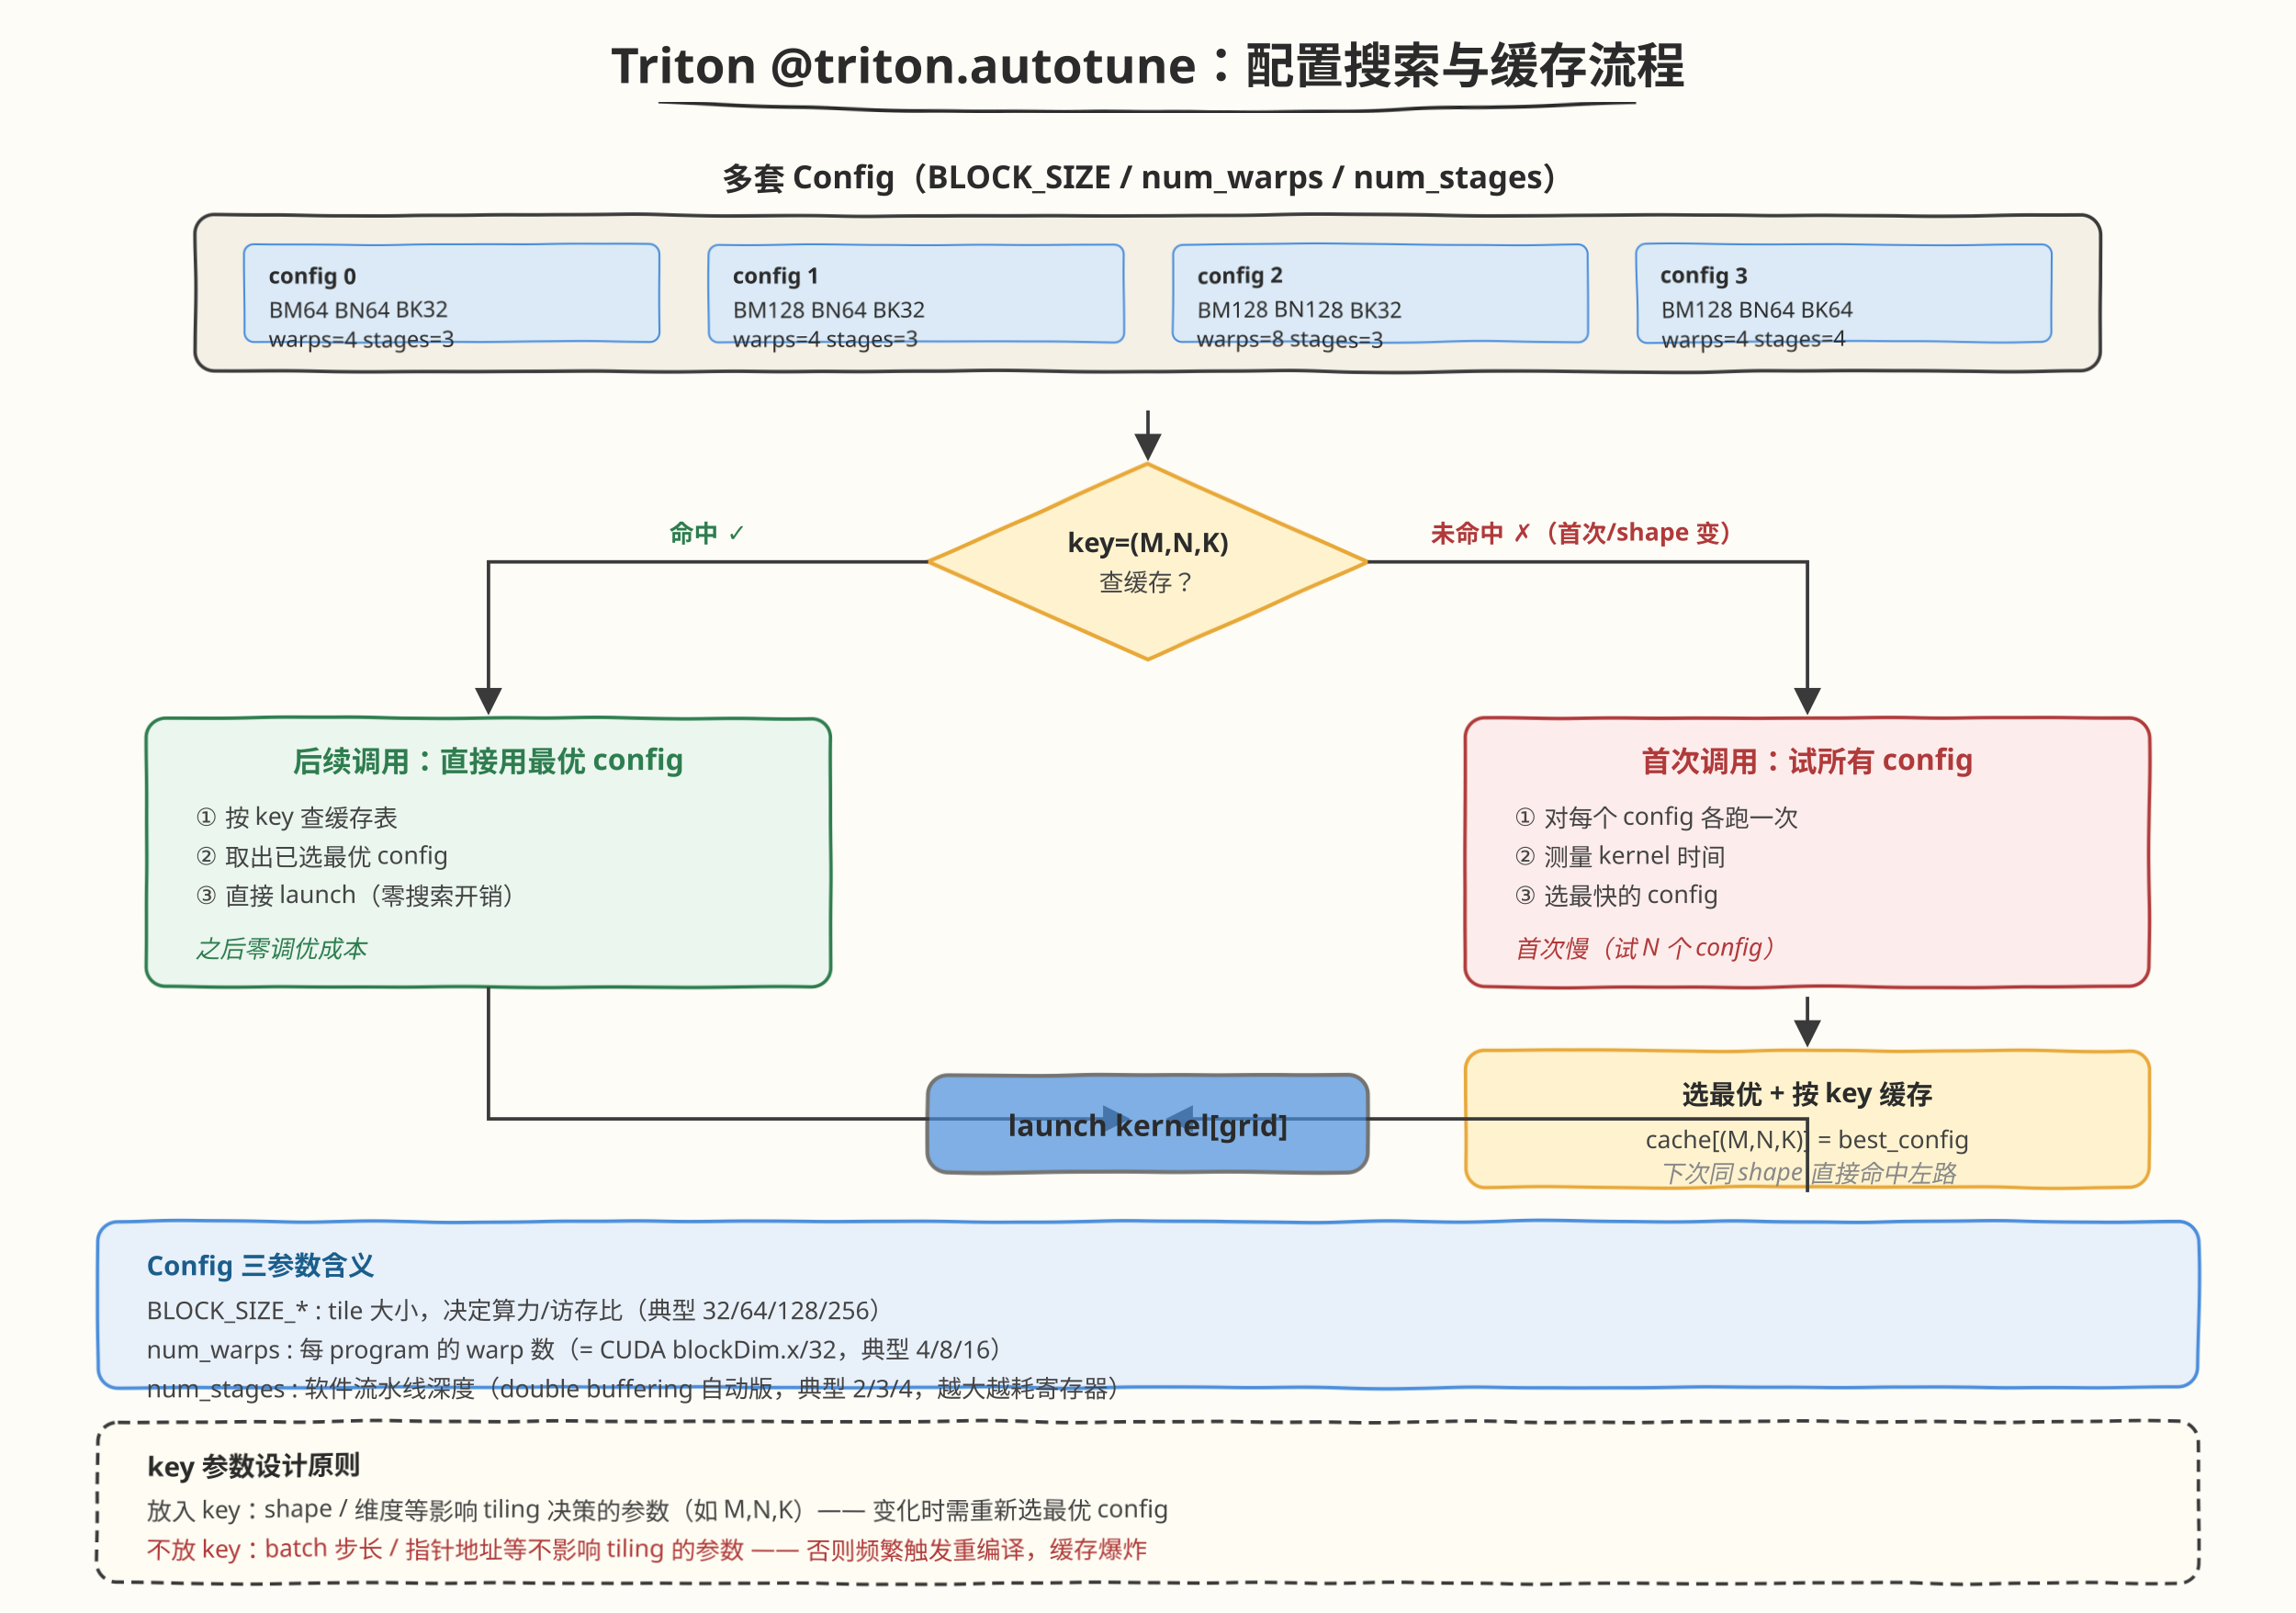
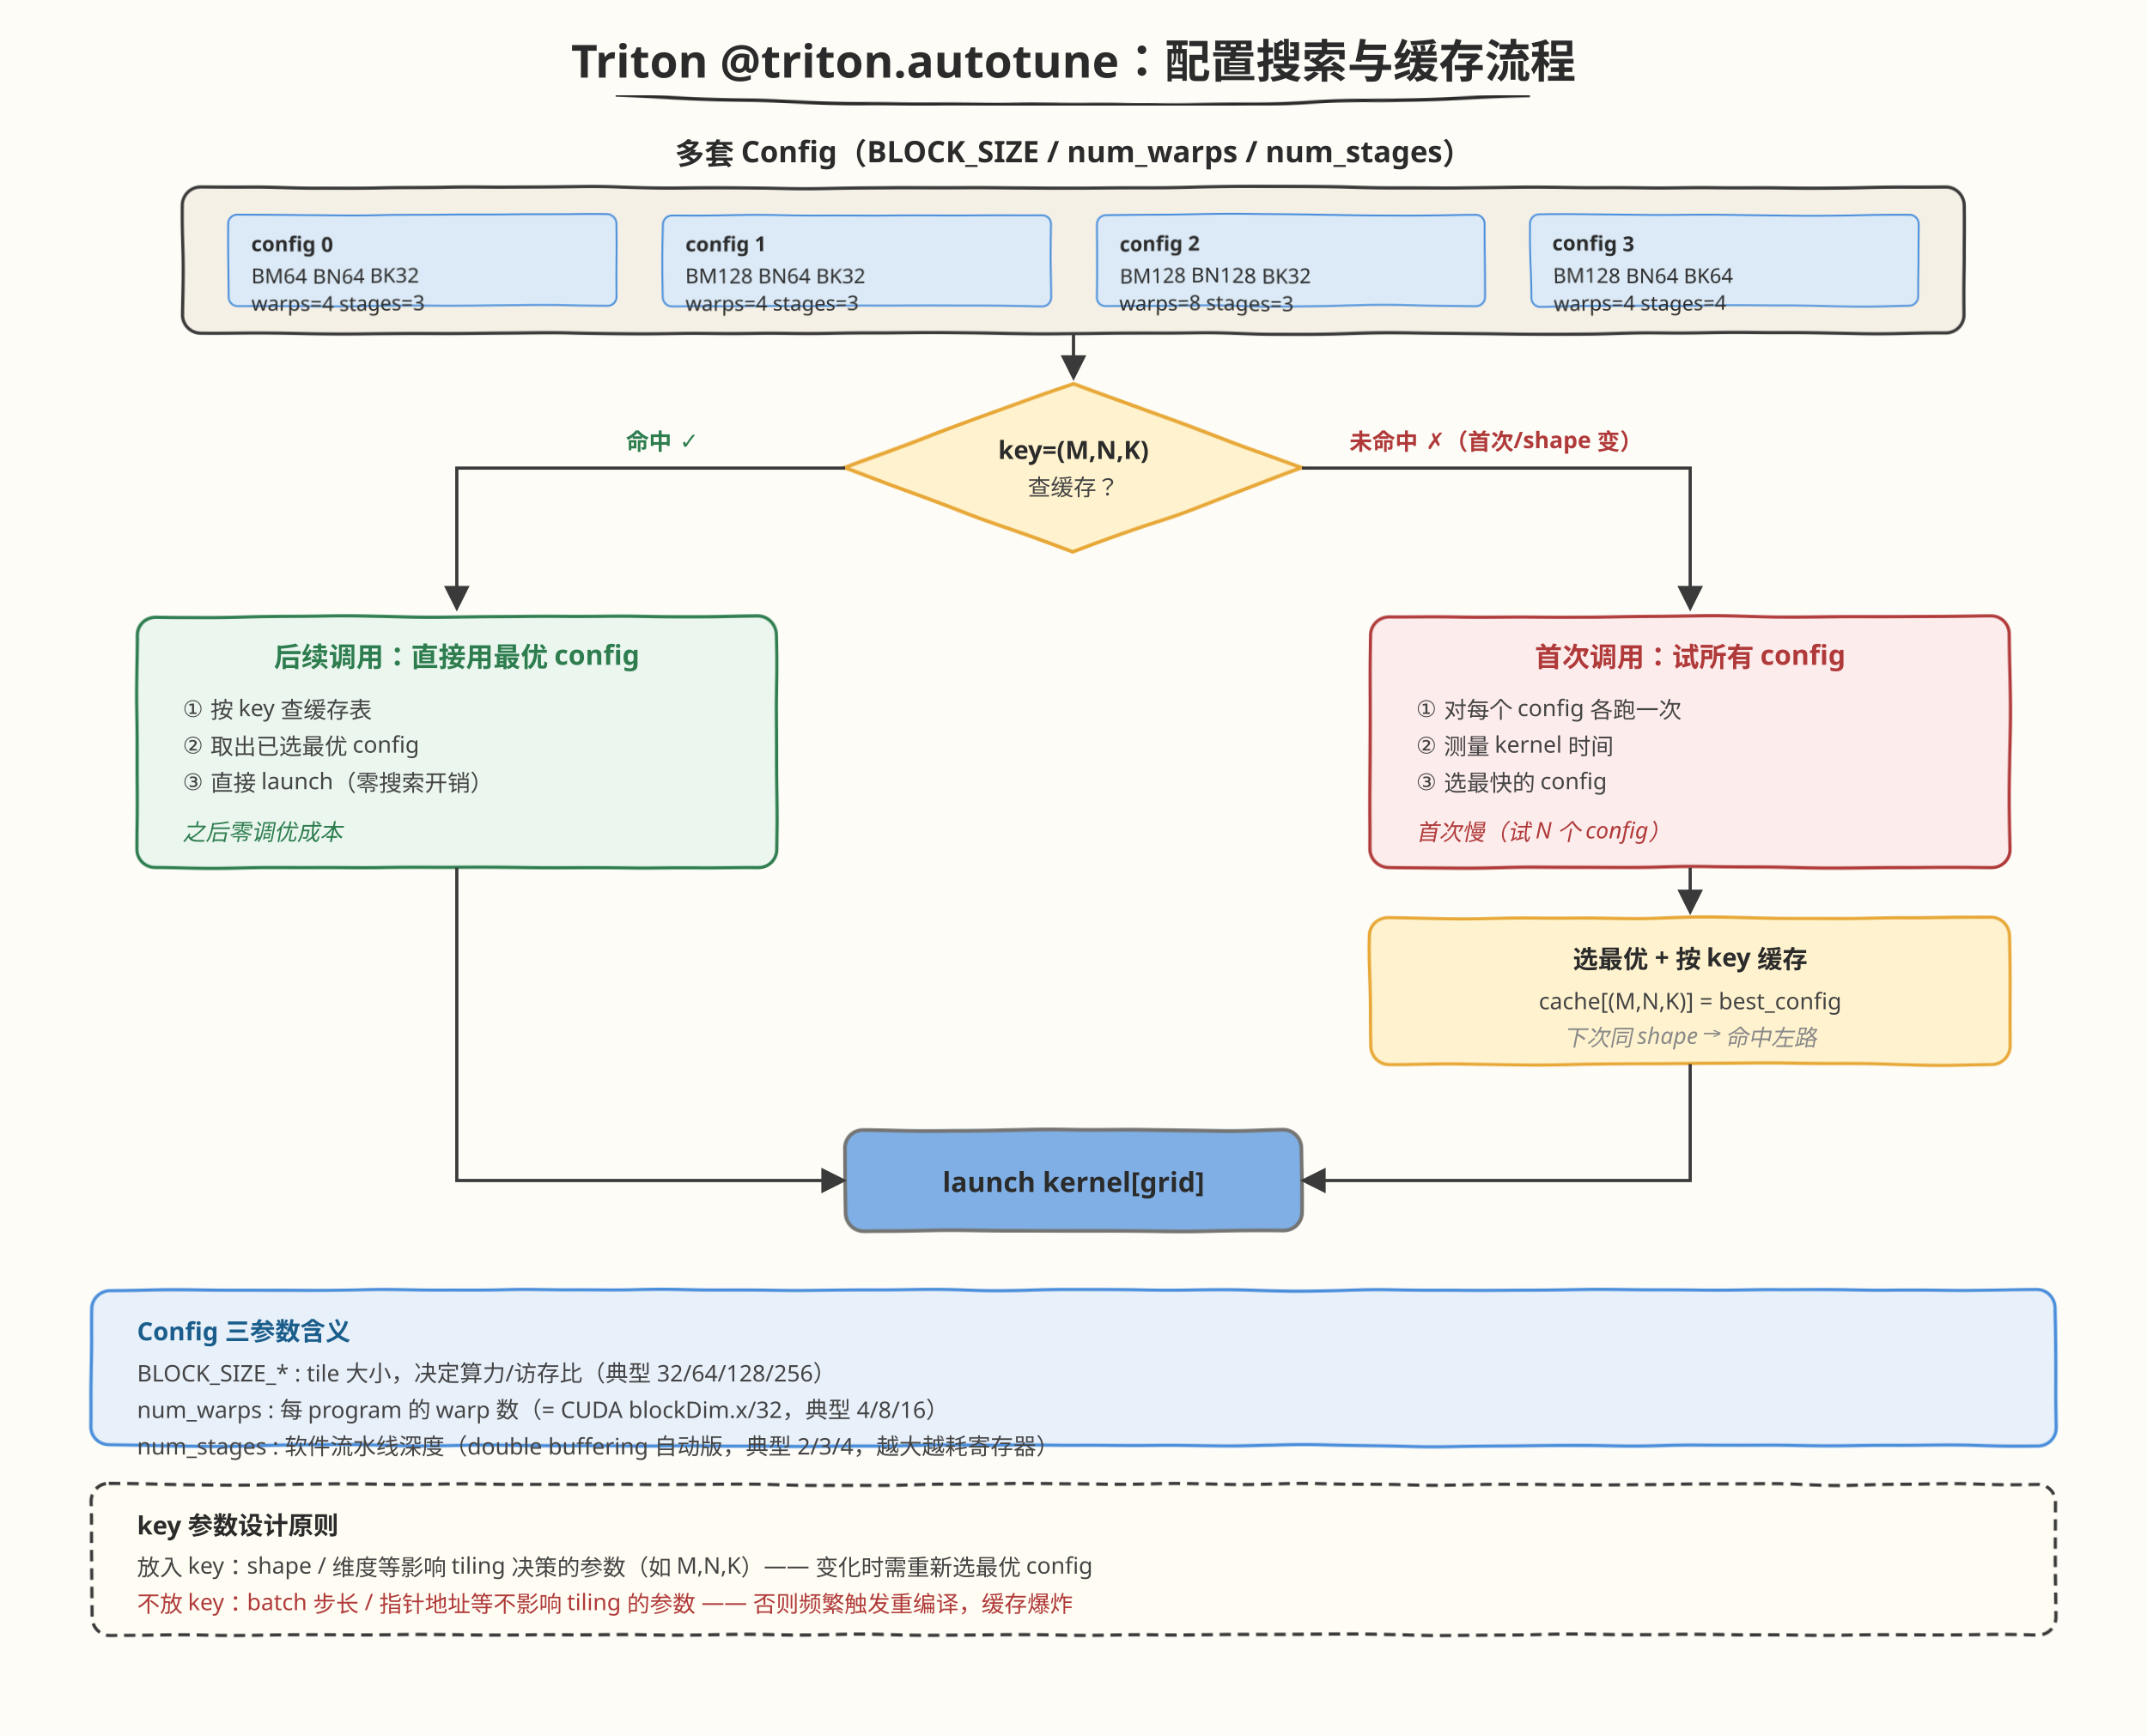
- <svg xmlns="http://www.w3.org/2000/svg" width="940" height="660" viewBox="0 0 940 660" font-family="'Comic Sans MS','Marker Felt','Segoe UI',cursive">
+ <svg xmlns="http://www.w3.org/2000/svg" width="940" height="760" viewBox="0 0 940 760" font-family="'Comic Sans MS','Marker Felt','Segoe UI',cursive">
  <defs>
    <filter id="sk2" x="-3%" y="-3%" width="106%" height="106%">
      <feTurbulence type="fractalNoise" baseFrequency="0.018" numOctaves="2" seed="13" result="n" />
      <feDisplacementMap in="SourceGraphic" in2="n" scale="1.8" />
    </filter>
    <marker id="ar3" markerWidth="8" markerHeight="8" refX="6" refY="4" orient="auto">
      <path d="M0,0 L8,4 L0,8 z" fill="#3a3a3a" />
    </marker>
  </defs>
-   <rect width="940" height="660" fill="#fdfcf7" />
+   <rect width="940" height="760" fill="#fdfcf7" />
  <text x="470" y="34" text-anchor="middle" font-size="20" font-weight="bold" fill="#2b2b2b">Triton @triton.autotune：配置搜索与缓存流程</text>
  <path d="M 270 42 Q 470 50 670 42" stroke="#2b2b2b" stroke-width="1.5" fill="none" filter="url(#sk2)" />
-   <text x="470" y="78" text-anchor="middle" font-size="13" font-weight="bold" fill="#2b2b2b">多套 Config（BLOCK_SIZE / num_warps / num_stages）</text>
+   <text x="470" y="72" text-anchor="middle" font-size="13" font-weight="bold" fill="#2b2b2b">多套 Config（BLOCK_SIZE / num_warps / num_stages）</text>
  <g filter="url(#sk2)">
-     <rect x="80" y="88" width="780" height="64" rx="8" fill="#f4f0e6" stroke="#3a3a3a" stroke-width="1.4" />
+     <rect x="80" y="82" width="780" height="64" rx="8" fill="#f4f0e6" stroke="#3a3a3a" stroke-width="1.4" />
  </g>
  <g font-size="9" fill="#2b2b2b">
    <g filter="url(#sk2)">
-       <rect x="100" y="100" width="170" height="40" rx="4" fill="#dbeaf6" stroke="#4a8edb" stroke-width="0.8" />
-       <text x="110" y="116" font-size="9" font-weight="bold">config 0</text>
-       <text x="110" y="130" font-size="9">BM64 BN64 BK32</text>
-       <text x="110" y="142" font-size="9">warps=4 stages=3</text>
+       <rect x="100" y="94" width="170" height="40" rx="4" fill="#dbeaf6" stroke="#4a8edb" stroke-width="0.8" />
+       <text x="110" y="110" font-size="9" font-weight="bold">config 0</text>
+       <text x="110" y="124" font-size="9">BM64 BN64 BK32</text>
+       <text x="110" y="136" font-size="9">warps=4 stages=3</text>
    </g>
    <g filter="url(#sk2)">
-       <rect x="290" y="100" width="170" height="40" rx="4" fill="#dbeaf6" stroke="#4a8edb" stroke-width="0.8" />
-       <text x="300" y="116" font-size="9" font-weight="bold">config 1</text>
-       <text x="300" y="130" font-size="9">BM128 BN64 BK32</text>
-       <text x="300" y="142" font-size="9">warps=4 stages=3</text>
+       <rect x="290" y="94" width="170" height="40" rx="4" fill="#dbeaf6" stroke="#4a8edb" stroke-width="0.8" />
+       <text x="300" y="110" font-size="9" font-weight="bold">config 1</text>
+       <text x="300" y="124" font-size="9">BM128 BN64 BK32</text>
+       <text x="300" y="136" font-size="9">warps=4 stages=3</text>
    </g>
    <g filter="url(#sk2)">
-       <rect x="480" y="100" width="170" height="40" rx="4" fill="#dbeaf6" stroke="#4a8edb" stroke-width="0.8" />
-       <text x="490" y="116" font-size="9" font-weight="bold">config 2</text>
-       <text x="490" y="130" font-size="9">BM128 BN128 BK32</text>
-       <text x="490" y="142" font-size="9">warps=8 stages=3</text>
+       <rect x="480" y="94" width="170" height="40" rx="4" fill="#dbeaf6" stroke="#4a8edb" stroke-width="0.8" />
+       <text x="490" y="110" font-size="9" font-weight="bold">config 2</text>
+       <text x="490" y="124" font-size="9">BM128 BN128 BK32</text>
+       <text x="490" y="136" font-size="9">warps=8 stages=3</text>
    </g>
    <g filter="url(#sk2)">
-       <rect x="670" y="100" width="170" height="40" rx="4" fill="#dbeaf6" stroke="#4a8edb" stroke-width="0.8" />
-       <text x="680" y="116" font-size="9" font-weight="bold">config 3</text>
-       <text x="680" y="130" font-size="9">BM128 BN64 BK64</text>
-       <text x="680" y="142" font-size="9">warps=4 stages=4</text>
+       <rect x="670" y="94" width="170" height="40" rx="4" fill="#dbeaf6" stroke="#4a8edb" stroke-width="0.8" />
+       <text x="680" y="110" font-size="9" font-weight="bold">config 3</text>
+       <text x="680" y="124" font-size="9">BM128 BN64 BK64</text>
+       <text x="680" y="136" font-size="9">warps=4 stages=4</text>
    </g>
  </g>
-   <path d="M 470 168 L 470 186" stroke="#3a3a3a" stroke-width="1.4" fill="none" marker-end="url(#ar3)" />
+   <path d="M 470 146 L 470 164" stroke="#3a3a3a" stroke-width="1.4" fill="none" marker-end="url(#ar3)" />
  <g filter="url(#sk2)">
-     <path d="M 470 190 L 560 230 L 470 270 L 380 230 Z" fill="#fff3cf" stroke="#e8a838" stroke-width="1.6" />
+     <path d="M 470 168 L 570 205 L 470 242 L 370 205 Z" fill="#fff3cf" stroke="#e8a838" stroke-width="1.6" />
  </g>
-   <text x="470" y="226" text-anchor="middle" font-size="11" font-weight="bold" fill="#2b2b2b">key=(M,N,K)</text>
-   <text x="470" y="242" text-anchor="middle" font-size="10" fill="#444">查缓存？</text>
-   <path d="M 380 230 L 200 230 L 200 290" stroke="#3a3a3a" stroke-width="1.4" fill="none" marker-end="url(#ar3)" />
-   <text x="290" y="222" text-anchor="middle" font-size="10" fill="#2e7d4f" font-weight="bold">命中 ✓</text>
+   <text x="470" y="201" text-anchor="middle" font-size="11" font-weight="bold" fill="#2b2b2b">key=(M,N,K)</text>
+   <text x="470" y="217" text-anchor="middle" font-size="10" fill="#444">查缓存？</text>
+   <path d="M 370 205 L 200 205 L 200 265" stroke="#3a3a3a" stroke-width="1.4" fill="none" marker-end="url(#ar3)" />
+   <text x="290" y="197" text-anchor="middle" font-size="10" fill="#2e7d4f" font-weight="bold">命中 ✓</text>
  <g filter="url(#sk2)">
-     <rect x="60" y="294" width="280" height="110" rx="8" fill="#eaf6ee" stroke="#2e7d4f" stroke-width="1.4" />
+     <rect x="60" y="270" width="280" height="110" rx="8" fill="#eaf6ee" stroke="#2e7d4f" stroke-width="1.4" />
  </g>
-   <text x="200" y="316" text-anchor="middle" font-size="12" font-weight="bold" fill="#2e7d4f">后续调用：直接用最优 config</text>
-   <text x="80" y="338" font-size="10" fill="#444">① 按 key 查缓存表</text>
-   <text x="80" y="354" font-size="10" fill="#444">② 取出已选最优 config</text>
-   <text x="80" y="370" font-size="10" fill="#444">③ 直接 launch（零搜索开销）</text>
-   <text x="80" y="392" font-size="10" fill="#2e7d4f" font-style="italic">之后零调优成本</text>
-   <path d="M 560 230 L 740 230 L 740 290" stroke="#3a3a3a" stroke-width="1.4" fill="none" marker-end="url(#ar3)" />
-   <text x="650" y="222" text-anchor="middle" font-size="10" fill="#b03a3a" font-weight="bold">未命中 ✗（首次/shape 变）</text>
+   <text x="200" y="292" text-anchor="middle" font-size="12" font-weight="bold" fill="#2e7d4f">后续调用：直接用最优 config</text>
+   <text x="80" y="314" font-size="10" fill="#444">① 按 key 查缓存表</text>
+   <text x="80" y="330" font-size="10" fill="#444">② 取出已选最优 config</text>
+   <text x="80" y="346" font-size="10" fill="#444">③ 直接 launch（零搜索开销）</text>
+   <text x="80" y="368" font-size="10" fill="#2e7d4f" font-style="italic">之后零调优成本</text>
+   <path d="M 570 205 L 740 205 L 740 265" stroke="#3a3a3a" stroke-width="1.4" fill="none" marker-end="url(#ar3)" />
+   <text x="655" y="197" text-anchor="middle" font-size="10" fill="#b03a3a" font-weight="bold">未命中 ✗（首次/shape 变）</text>
  <g filter="url(#sk2)">
-     <rect x="600" y="294" width="280" height="110" rx="8" fill="#fdecec" stroke="#b03a3a" stroke-width="1.4" />
+     <rect x="600" y="270" width="280" height="110" rx="8" fill="#fdecec" stroke="#b03a3a" stroke-width="1.4" />
  </g>
-   <text x="740" y="316" text-anchor="middle" font-size="12" font-weight="bold" fill="#b03a3a">首次调用：试所有 config</text>
-   <text x="620" y="338" font-size="10" fill="#444">① 对每个 config 各跑一次</text>
-   <text x="620" y="354" font-size="10" fill="#444">② 测量 kernel 时间</text>
-   <text x="620" y="370" font-size="10" fill="#444">③ 选最快的 config</text>
-   <text x="620" y="392" font-size="10" fill="#b03a3a" font-style="italic">首次慢（试 N 个 config）</text>
-   <path d="M 740 408 L 740 426" stroke="#3a3a3a" stroke-width="1.4" fill="none" marker-end="url(#ar3)" />
+   <text x="740" y="292" text-anchor="middle" font-size="12" font-weight="bold" fill="#b03a3a">首次调用：试所有 config</text>
+   <text x="620" y="314" font-size="10" fill="#444">① 对每个 config 各跑一次</text>
+   <text x="620" y="330" font-size="10" fill="#444">② 测量 kernel 时间</text>
+   <text x="620" y="346" font-size="10" fill="#444">③ 选最快的 config</text>
+   <text x="620" y="368" font-size="10" fill="#b03a3a" font-style="italic">首次慢（试 N 个 config）</text>
+   <path d="M 740 380 L 740 398" stroke="#3a3a3a" stroke-width="1.4" fill="none" marker-end="url(#ar3)" />
  <g filter="url(#sk2)">
-     <rect x="600" y="430" width="280" height="56" rx="8" fill="#fff3cf" stroke="#e8a838" stroke-width="1.4" />
+     <rect x="600" y="402" width="280" height="64" rx="8" fill="#fff3cf" stroke="#e8a838" stroke-width="1.4" />
  </g>
-   <text x="740" y="452" text-anchor="middle" font-size="11" font-weight="bold" fill="#2b2b2b">选最优 + 按 key 缓存</text>
-   <text x="740" y="470" text-anchor="middle" font-size="10" fill="#444">cache[(M,N,K)] = best_config</text>
-   <text x="740" y="484" text-anchor="middle" font-size="10" fill="#888" font-style="italic">下次同 shape 直接命中左路</text>
-   <path d="M 200 404 L 200 458 L 460 458" stroke="#3a3a3a" stroke-width="1.4" fill="none" marker-end="url(#ar3)" />
-   <path d="M 740 488 L 740 458 L 480 458" stroke="#3a3a3a" stroke-width="1.4" fill="none" marker-end="url(#ar3)" />
+   <text x="740" y="424" text-anchor="middle" font-size="11" font-weight="bold" fill="#2b2b2b">选最优 + 按 key 缓存</text>
+   <text x="740" y="442" text-anchor="middle" font-size="10" fill="#444">cache[(M,N,K)] = best_config</text>
+   <text x="740" y="458" text-anchor="middle" font-size="10" fill="#888" font-style="italic">下次同 shape → 命中左路</text>
+   <path d="M 200 380 L 200 517 L 368 517" stroke="#3a3a3a" stroke-width="1.4" fill="none" marker-end="url(#ar3)" />
+   <path d="M 740 466 L 740 517 L 572 517" stroke="#3a3a3a" stroke-width="1.4" fill="none" marker-end="url(#ar3)" />
  <g filter="url(#sk2)">
-     <rect x="380" y="440" width="180" height="40" rx="8" fill="#4a8edb" stroke="#3a3a3a" stroke-width="1.6" opacity="0.7" />
+     <rect x="370" y="495" width="200" height="44" rx="8" fill="#4a8edb" stroke="#3a3a3a" stroke-width="1.6" opacity="0.7" />
  </g>
-   <text x="470" y="465" text-anchor="middle" font-size="12" font-weight="bold" fill="#2b2b2b">launch kernel[grid]</text>
+   <text x="470" y="522" text-anchor="middle" font-size="12" font-weight="bold" fill="#2b2b2b">launch kernel[grid]</text>
  <g filter="url(#sk2)">
-     <rect x="40" y="500" width="860" height="68" rx="8" fill="#e8f0fa" stroke="#4a8edb" stroke-width="1.4" />
+     <rect x="40" y="565" width="860" height="68" rx="8" fill="#e8f0fa" stroke="#4a8edb" stroke-width="1.4" />
  </g>
-   <text x="60" y="522" font-size="11" font-weight="bold" fill="#1b5e8c">Config 三参数含义</text>
-   <text x="60" y="540" font-size="10" fill="#444">BLOCK_SIZE_* : tile 大小，决定算力/访存比（典型 32/64/128/256）</text>
-   <text x="60" y="556" font-size="10" fill="#444">num_warps : 每 program 的 warp 数（= CUDA blockDim.x/32，典型 4/8/16）</text>
-   <text x="60" y="572" font-size="10" fill="#444">num_stages : 软件流水线深度（double buffering 自动版，典型 2/3/4，越大越耗寄存器）</text>
+   <text x="60" y="587" font-size="11" font-weight="bold" fill="#1b5e8c">Config 三参数含义</text>
+   <text x="60" y="605" font-size="10" fill="#444">BLOCK_SIZE_* : tile 大小，决定算力/访存比（典型 32/64/128/256）</text>
+   <text x="60" y="621" font-size="10" fill="#444">num_warps : 每 program 的 warp 数（= CUDA blockDim.x/32，典型 4/8/16）</text>
+   <text x="60" y="637" font-size="10" fill="#444">num_stages : 软件流水线深度（double buffering 自动版，典型 2/3/4，越大越耗寄存器）</text>
  <g filter="url(#sk2)">
-     <rect x="40" y="582" width="860" height="66" rx="8" fill="#fffdf3" stroke="#3a3a3a" stroke-width="1.4" stroke-dasharray="5 3" />
-     <text x="60" y="604" font-size="11" font-weight="bold" fill="#2b2b2b">key 参数设计原则</text>
-     <text x="60" y="622" font-size="10" fill="#444">放入 key：shape / 维度等影响 tiling 决策的参数（如 M,N,K）—— 变化时需重新选最优 config</text>
-     <text x="60" y="638" font-size="10" fill="#b03a3a">不放 key：batch 步长 / 指针地址等不影响 tiling 的参数 —— 否则频繁触发重编译，缓存爆炸</text>
+     <rect x="40" y="650" width="860" height="66" rx="8" fill="#fffdf3" stroke="#3a3a3a" stroke-width="1.4" stroke-dasharray="5 3" />
  </g>
+   <text x="60" y="672" font-size="11" font-weight="bold" fill="#2b2b2b">key 参数设计原则</text>
+   <text x="60" y="690" font-size="10" fill="#444">放入 key：shape / 维度等影响 tiling 决策的参数（如 M,N,K）—— 变化时需重新选最优 config</text>
+   <text x="60" y="706" font-size="10" fill="#b03a3a">不放 key：batch 步长 / 指针地址等不影响 tiling 的参数 —— 否则频繁触发重编译，缓存爆炸</text>
</svg>
